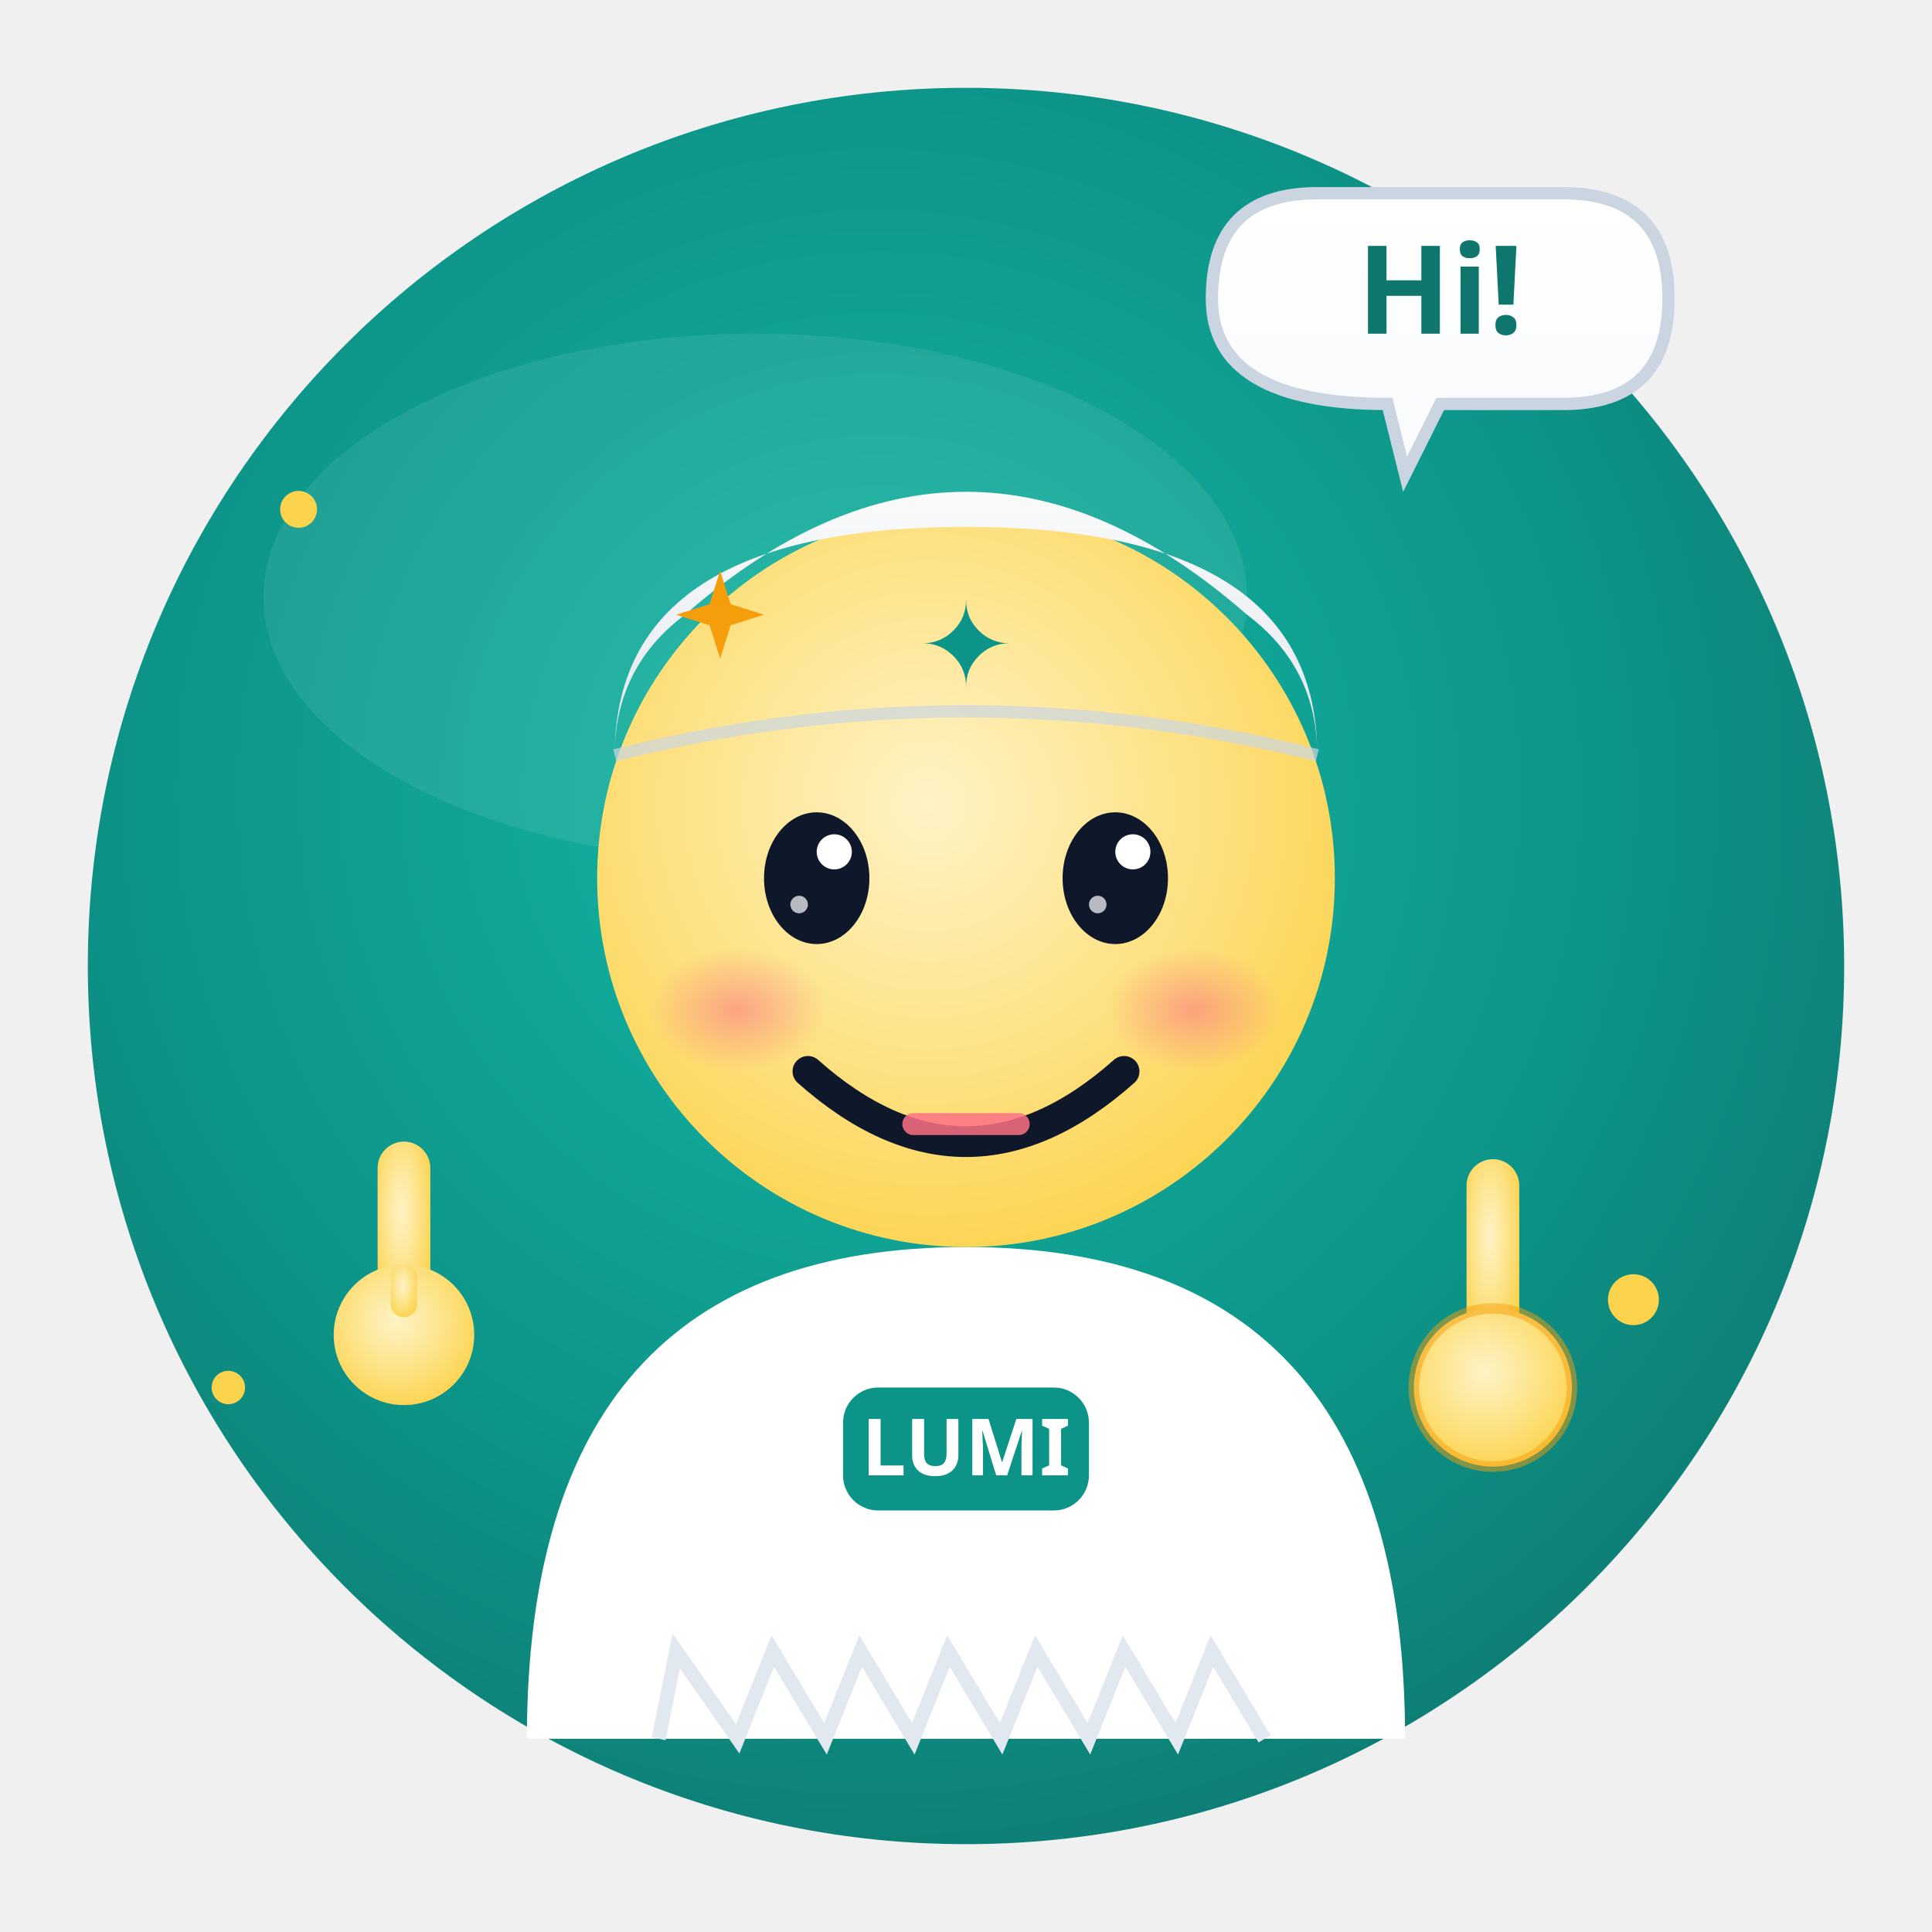
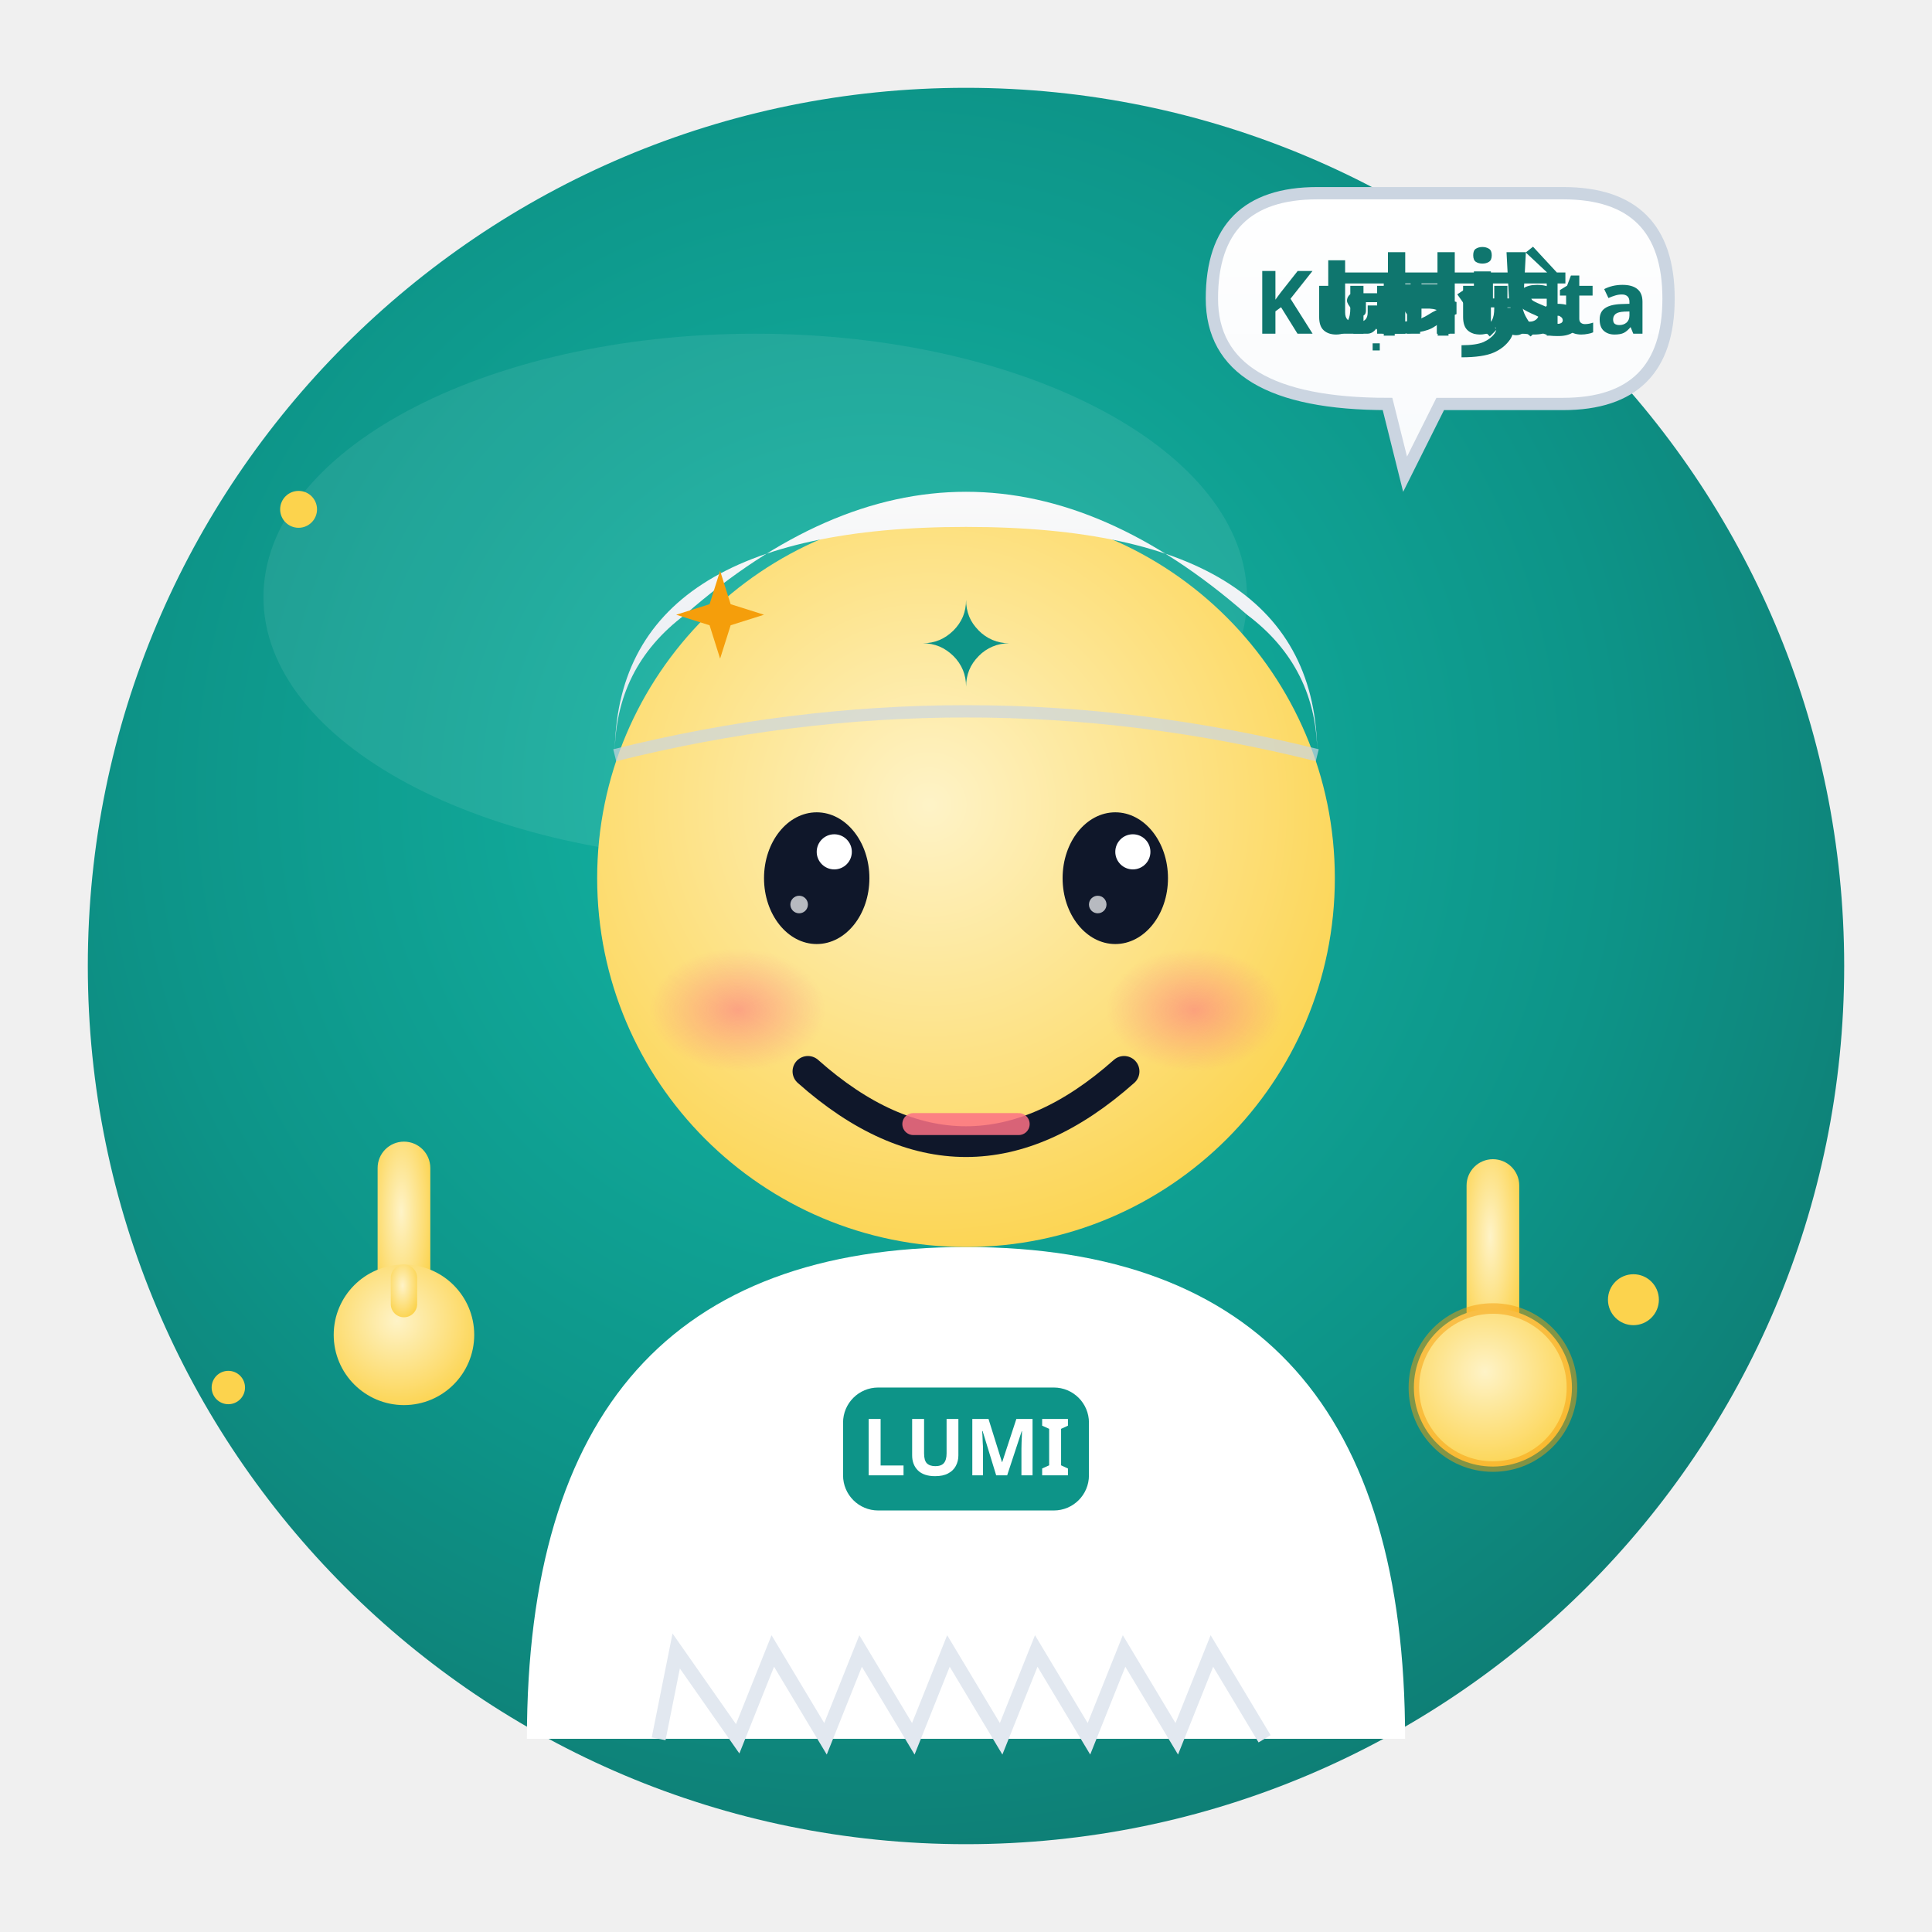
<svg xmlns="http://www.w3.org/2000/svg" viewBox="0 0 220 220" width="220" height="220" role="img" aria-label="Lumi mascot waving">
  <defs>
    <radialGradient id="bg" cx="0.45" cy="0.4" r="0.7">
      <stop offset="0%" stop-color="#14B8A6" />
      <stop offset="60%" stop-color="#0D9488" />
      <stop offset="100%" stop-color="#0F766E" />
    </radialGradient>
    <radialGradient id="cheek" cx="0.5" cy="0.5" r="0.5">
      <stop offset="0%" stop-color="#FB7185" stop-opacity="0.55" />
      <stop offset="100%" stop-color="#FB7185" stop-opacity="0" />
    </radialGradient>
    <radialGradient id="face" cx="0.45" cy="0.4" r="0.65">
      <stop offset="0%" stop-color="#FEF3C7" />
      <stop offset="100%" stop-color="#FCD34D" />
    </radialGradient>
    <linearGradient id="cap" x1="0" y1="0" x2="0" y2="1">
      <stop offset="0%" stop-color="#FAFAFA" />
      <stop offset="100%" stop-color="#E2E8F0" />
    </linearGradient>
    <linearGradient id="bubble" x1="0" y1="0" x2="0" y2="1">
      <stop offset="0%" stop-color="#FFFFFF" />
      <stop offset="100%" stop-color="#F8FAFC" />
    </linearGradient>
    <filter id="soft" x="-20%" y="-20%" width="140%" height="140%">
      <feGaussianBlur stdDeviation="2" />
    </filter>
  </defs>
  <circle cx="110" cy="110" r="100" fill="url(#bg)" />
  <ellipse cx="86" cy="68" rx="56" ry="30" fill="#fff" opacity="0.08" />
  <g fill="#FCD34D">
    <circle cx="178" cy="40" r="2.6">
      <animate attributeName="r" values="2.6;4.4;2.6" dur="2.2s" repeatCount="indefinite" />
      <animate attributeName="opacity" values="0.4;1;0.4" dur="2.2s" repeatCount="indefinite" />
    </circle>
    <circle cx="34" cy="58" r="2.1">
      <animate attributeName="r" values="2.1;3.6;2.1" dur="2.6s" begin="0.3s" repeatCount="indefinite" />
      <animate attributeName="opacity" values="0.3;1;0.3" dur="2.6s" begin="0.3s" repeatCount="indefinite" />
    </circle>
    <circle cx="186" cy="148" r="2.9">
      <animate attributeName="r" values="2.9;4.7;2.9" dur="3s" begin="0.6s" repeatCount="indefinite" />
      <animate attributeName="opacity" values="0.4;1;0.4" dur="3s" begin="0.6s" repeatCount="indefinite" />
    </circle>
    <circle cx="26" cy="158" r="1.9">
      <animate attributeName="r" values="1.9;3.2;1.9" dur="2.4s" begin="0.9s" repeatCount="indefinite" />
      <animate attributeName="opacity" values="0.3;1;0.3" dur="2.4s" begin="0.9s" repeatCount="indefinite" />
    </circle>
  </g>
  <g>
    <animateTransform attributeName="transform" type="translate" values="0 0; 0 -4; 0 0" dur="2.6s" repeatCount="indefinite" />
    <g transform="translate(160 50)">
      <animateTransform attributeName="transform" type="translate" values="160 50; 162 46; 160 50" dur="2.2s" repeatCount="indefinite" />
      <path d="M-22 -16 Q-22 -28 -10 -28 L18 -28 Q30 -28 30 -16 Q30 -4 18 -4 L4 -4 L0 4 L-2 -4 Q-22 -4 -22 -16 Z" fill="url(#bubble)" stroke="#CBD5E1" stroke-width="1.4" />
-       <text x="4" y="-12" text-anchor="middle" font-family="system-ui,sans-serif" font-weight="800" font-size="14" fill="#0F766E">Hi!</text>
+       <text x="4" y="-12" text-anchor="middle" font-family="system-ui,sans-serif" font-weight="800" font-size="13" fill="#0F766E">
+         <animate attributeName="opacity" values="1;1;0;0;1;1;0;0;1;1;0;0;1" keyTimes="0;0.22;0.25;0.27;0.3;0.5;0.52;0.55;0.57;0.78;0.8;0.83;1" dur="12s" repeatCount="indefinite" />
+         Hi!
+       </text>
+       <text x="4" y="-12" text-anchor="middle" font-family="system-ui,sans-serif" font-weight="800" font-size="11" fill="#0F766E">
+         <animate attributeName="opacity" values="0;0;0;1;1;0;0;0;0;0;0;0;0" keyTimes="0;0.22;0.25;0.27;0.3;0.5;0.52;0.55;0.57;0.78;0.8;0.83;1" dur="12s" repeatCount="indefinite" />
+         مرحبا
+       </text>
+       <text x="4" y="-12" text-anchor="middle" font-family="system-ui,sans-serif" font-weight="800" font-size="11" fill="#0F766E">
+         <animate attributeName="opacity" values="0;0;0;0;0;0;0;1;1;0;0;0;0" keyTimes="0;0.22;0.25;0.27;0.3;0.5;0.52;0.55;0.57;0.78;0.8;0.83;1" dur="12s" repeatCount="indefinite" />
+         नमस्ते
+       </text>
+       <text x="4" y="-12" text-anchor="middle" font-family="system-ui,sans-serif" font-weight="800" font-size="10" fill="#0F766E">
+         <animate attributeName="opacity" values="0;0;0;0;0;0;0;0;0;0;0;1;0" keyTimes="0;0.22;0.25;0.27;0.3;0.5;0.52;0.55;0.57;0.78;0.8;0.83;1" dur="12s" repeatCount="indefinite" />
+         Kumusta
+       </text>
    </g>
    <g transform="translate(170 132)">
      <animateTransform attributeName="transform" type="rotate" values="-18 0 0; 18 0 0; -18 0 0" dur="1.4s" repeatCount="indefinite" additive="sum" />
      <rect x="-3" y="0" width="6" height="22" rx="3" fill="url(#face)" />
      <circle cx="0" cy="26" r="9" fill="url(#face)" />
      <circle cx="0" cy="26" r="9" fill="none" stroke="#F59E0B" stroke-width="1.2" opacity="0.5" />
    </g>
    <g transform="translate(46 130)">
      <animateTransform attributeName="transform" type="rotate" values="0 0 0; -8 0 0; 0 0 0" dur="3s" repeatCount="indefinite" additive="sum" />
      <rect x="-3" y="0" width="6" height="20" rx="3" fill="url(#face)" />
      <circle cx="0" cy="22" r="8" fill="url(#face)" />
      <rect x="-1.5" y="14" width="3" height="6" rx="1.5" fill="url(#face)" />
    </g>
    <path d="M60 198 Q60 142 110 142 Q160 142 160 198 Z" fill="#FFFFFF" />
    <path d="M75 198 L77 188 L84 198 L88 188 L94 198 L98 188 L104 198 L108 188 L114 198 L118 188 L124 198 L128 188 L134 198 L138 188 L144 198" stroke="#E2E8F0" stroke-width="1.6" fill="none" />
    <rect x="96" y="158" width="28" height="14" rx="4" fill="#0D9488" />
    <text x="110" y="168" text-anchor="middle" font-family="system-ui,sans-serif" font-weight="800" font-size="9" fill="#FFFFFF">LUMI</text>
    <circle cx="110" cy="100" r="42" fill="url(#face)" />
    <ellipse cx="84" cy="115" rx="10" ry="7" fill="url(#cheek)" />
    <ellipse cx="136" cy="115" rx="10" ry="7" fill="url(#cheek)" />
    <g>
      <ellipse cx="93" cy="100" rx="6" ry="7.5" fill="#0F172A">
        <animate attributeName="ry" values="7.5;7.5;0.6;7.5;7.5" dur="4.5s" keyTimes="0;0.45;0.5;0.55;1" repeatCount="indefinite" />
        <animate attributeName="cx" values="93;94.5;91.5;93" dur="6s" repeatCount="indefinite" />
      </ellipse>
      <ellipse cx="127" cy="100" rx="6" ry="7.5" fill="#0F172A">
        <animate attributeName="ry" values="7.5;7.5;0.6;7.5;7.5" dur="4.5s" keyTimes="0;0.45;0.5;0.55;1" repeatCount="indefinite" />
        <animate attributeName="cx" values="127;128.5;125.5;127" dur="6s" repeatCount="indefinite" />
      </ellipse>
      <circle cx="95" cy="97" r="2" fill="#FFFFFF" />
      <circle cx="129" cy="97" r="2" fill="#FFFFFF" />
      <circle cx="91" cy="103" r="1" fill="#FFFFFF" opacity="0.7" />
      <circle cx="125" cy="103" r="1" fill="#FFFFFF" opacity="0.7" />
    </g>
    <path d="M92 122 Q110 138 128 122" stroke="#0F172A" stroke-width="3.5" stroke-linecap="round" fill="none" />
    <path d="M104 128 L116 128" stroke="#FB7185" stroke-width="2.5" stroke-linecap="round" opacity="0.85" />
    <path d="M70 86 Q70 60 110 60 Q150 60 150 86 Q150 76 142 70 Q126 56 110 56 Q94 56 78 70 Q70 76 70 86 Z" fill="url(#cap)" />
    <path d="M70 86 Q110 76 150 86" stroke="#CBD5E1" stroke-width="1.4" fill="none" opacity="0.7" />
    <text x="110" y="78" text-anchor="middle" font-family="system-ui,sans-serif" font-weight="900" font-size="13" fill="#0D9488">✦</text>
    <g transform="translate(82 70)">
      <path d="M0 -5 L1.2 -1.2 L5 0 L1.2 1.2 L0 5 L-1.2 1.2 L-5 0 L-1.2 -1.2 Z" fill="#F59E0B">
        <animateTransform attributeName="transform" type="rotate" values="0;360" dur="6s" repeatCount="indefinite" />
      </path>
    </g>
  </g>
</svg>
